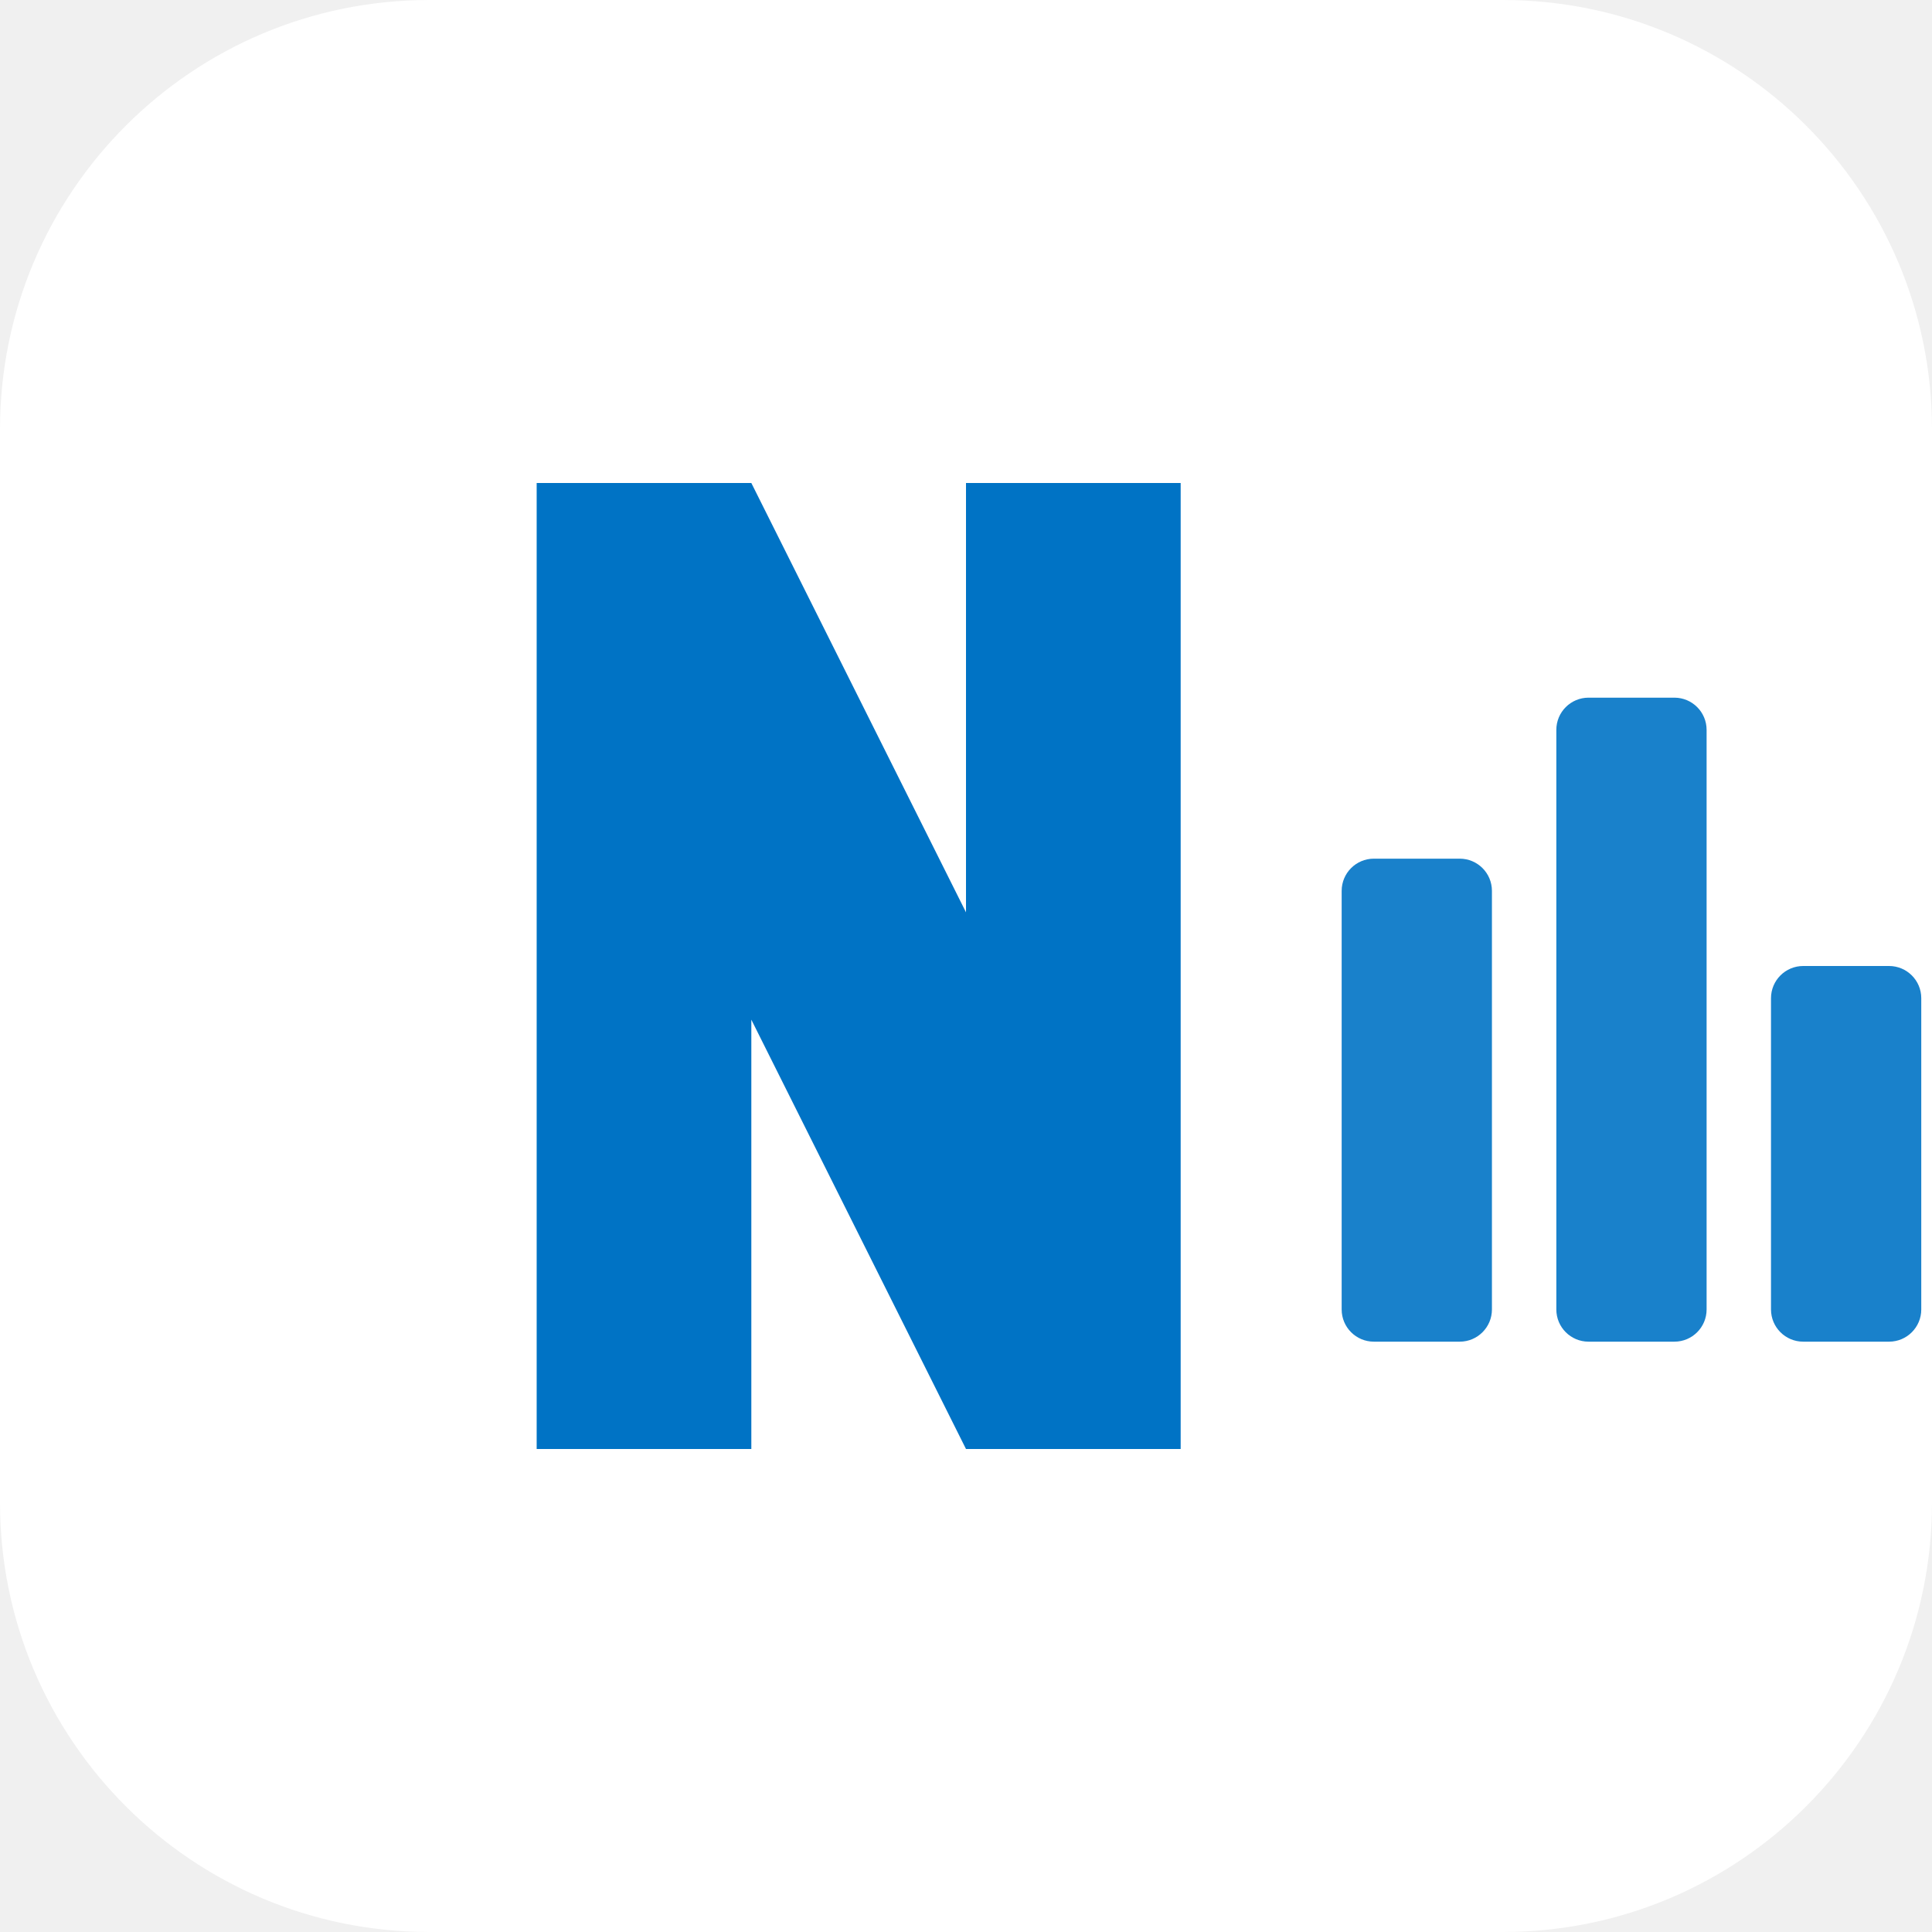
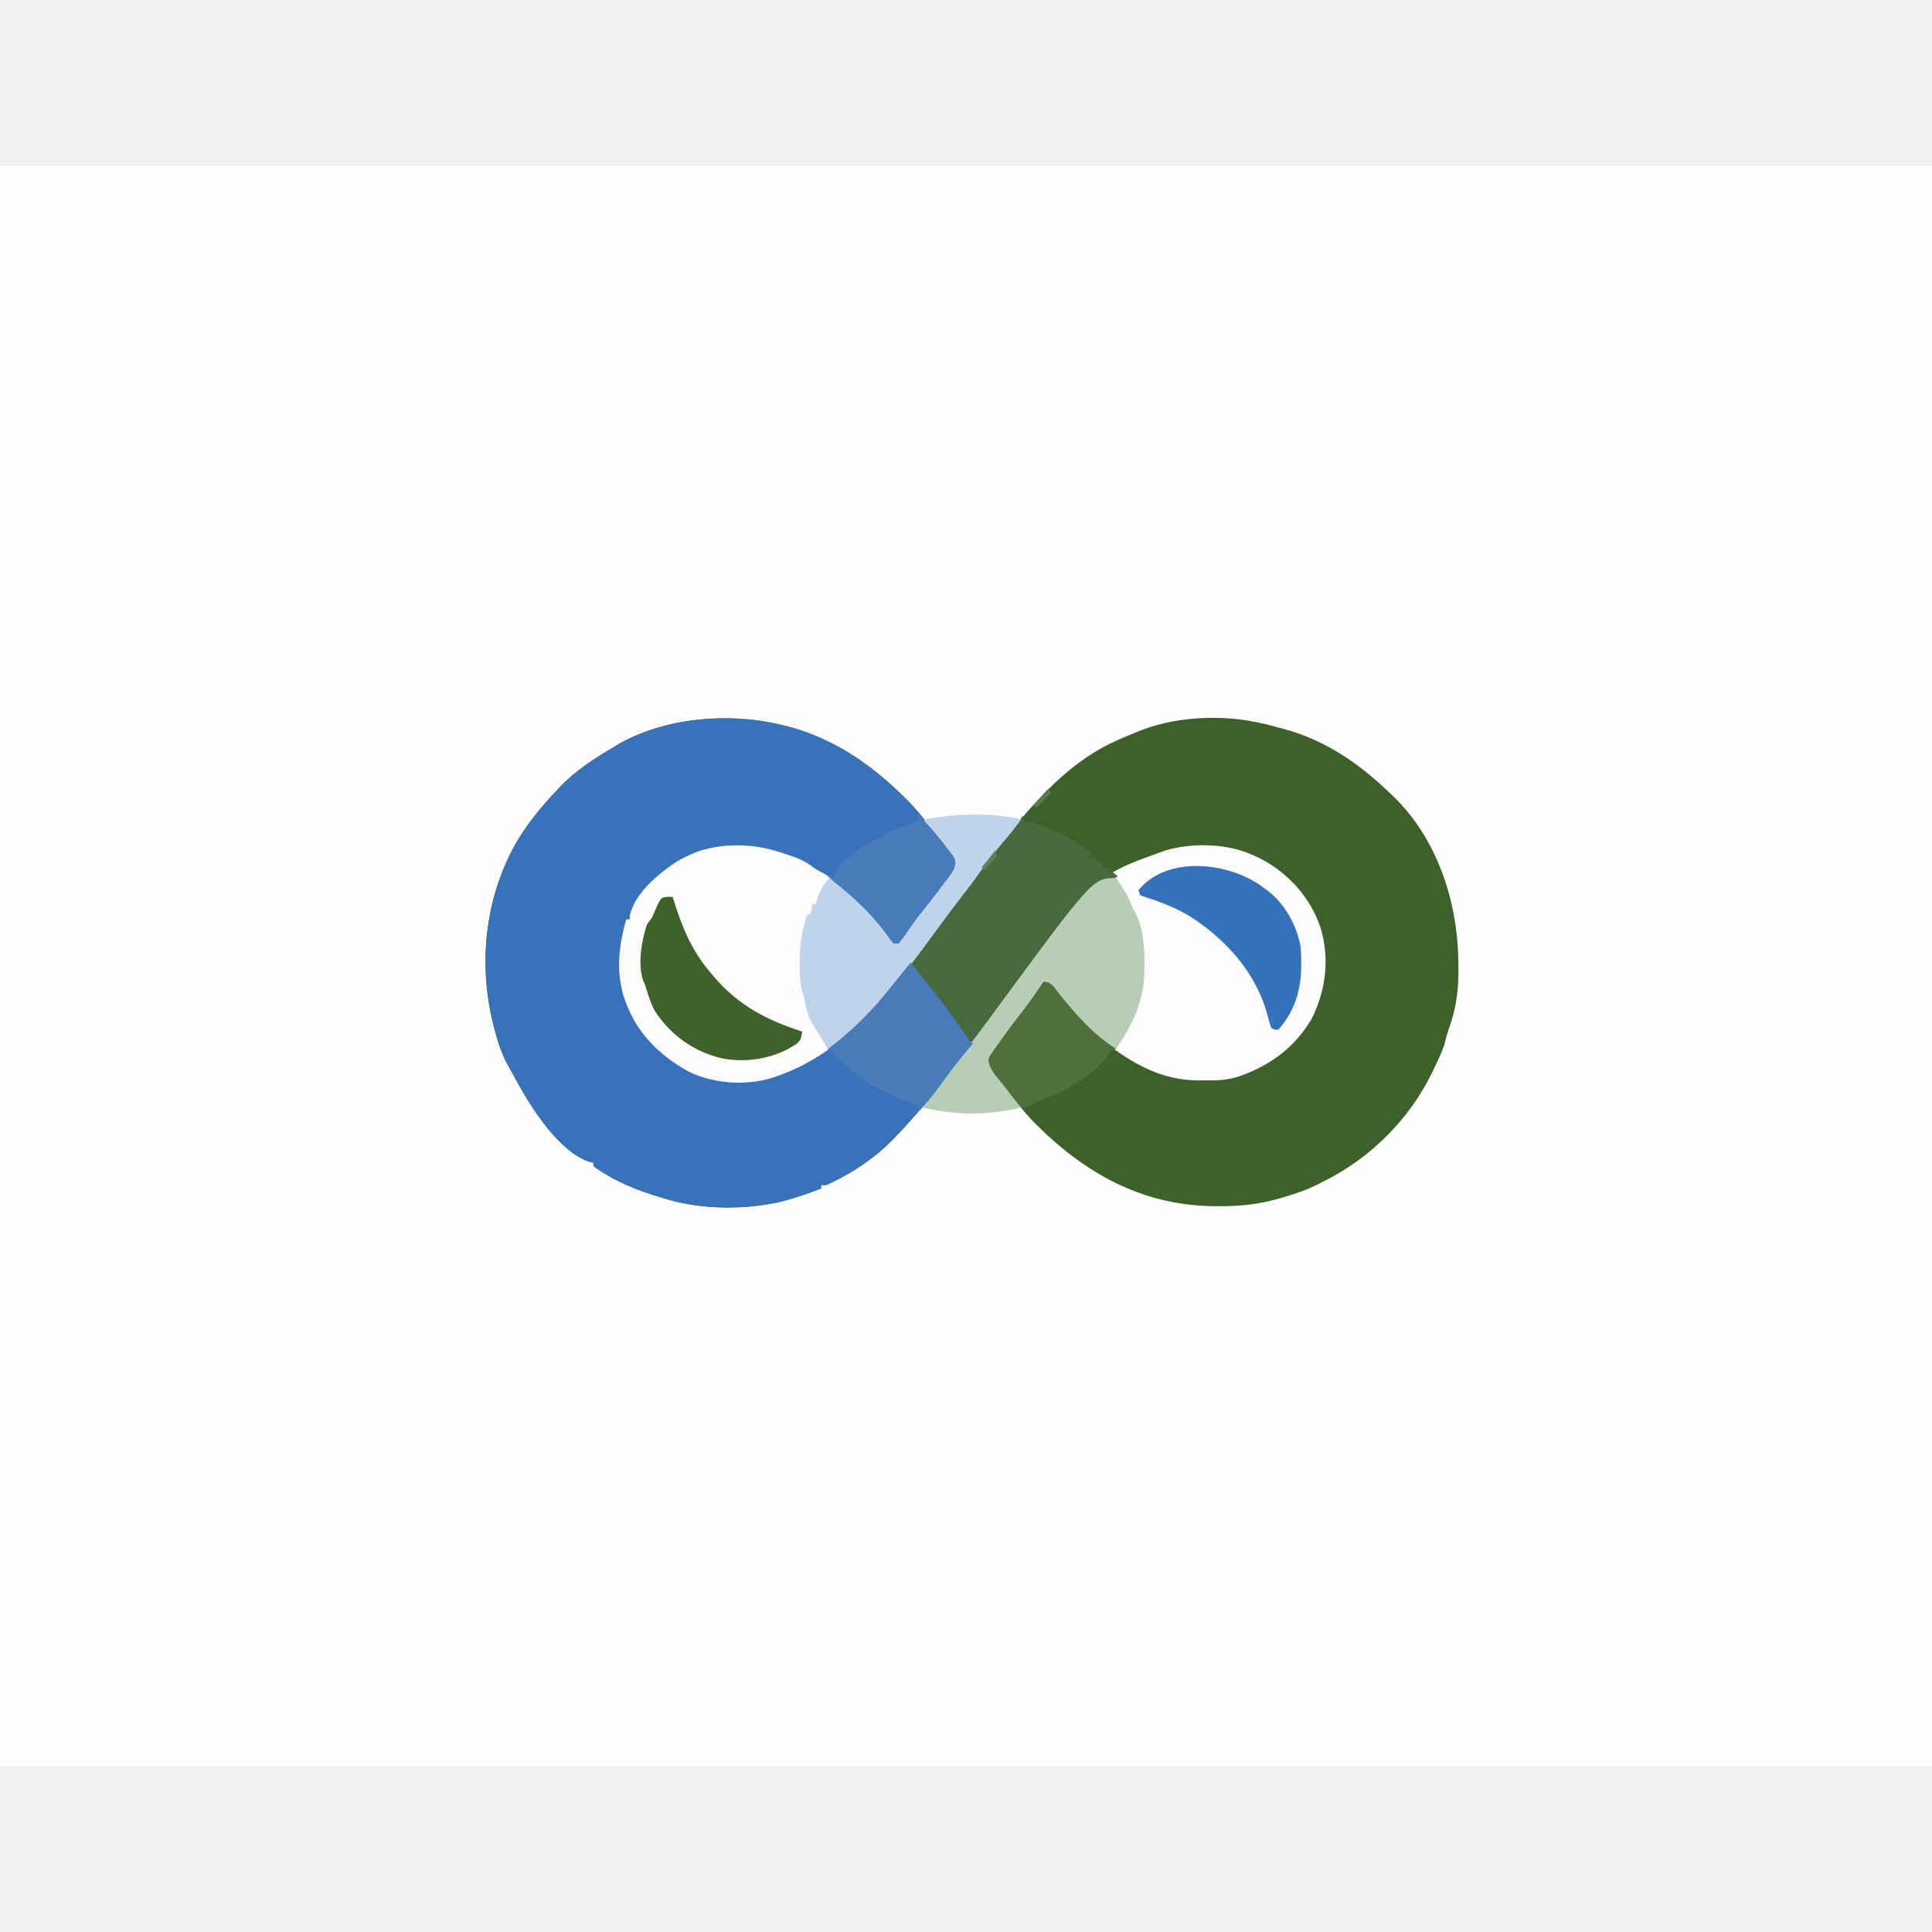
- <svg xmlns="http://www.w3.org/2000/svg" width="180" height="180" viewBox="0 0 180 180" fill="none">
-   <rect x="0" y="0" width="180" height="180" rx="40" ry="40" fill="white" />
-   <path d="M 50 45 L 50 135 L 70 135 L 70 95 L 90 135 L 110 135 L 110 45 L 90 45 L 90 85 L 70 45 Z" fill="#0073C5" />
-   <g transform="translate(125, 55)">
-     <rect x="0" y="25" width="14" height="45" rx="3" fill="#0073C5" opacity="0.9" />
-     <rect x="20" y="10" width="14" height="60" rx="3" fill="#0073C5" opacity="0.9" />
-     <rect x="40" y="35" width="14" height="35" rx="3" fill="#0073C5" opacity="0.9" />
-   </g>
+ <svg xmlns="http://www.w3.org/2000/svg" version="1.1" viewBox="0 0 1120 928" width="180" height="180">
+   <path d="M0 0 C369.6 0 739.2 0 1120 0 C1120 306.24 1120 612.48 1120 928 C750.4 928 380.8 928 0 928 C0 621.76 0 315.52 0 0 Z " fill="#FDFEFD" transform="translate(0,0)" />
+   <path d="M0 0 C1.156 0.266 1.156 0.266 2.335 0.538 C28.654 6.832 50.809 21.395 70 40 C70.75 40.71 71.5 41.421 72.273 42.152 C77.673 47.371 82.324 53.135 87 59 C87.694 59.849 88.387 60.699 89.102 61.574 C91.097 64.028 93.057 66.504 95 69 C96.034 70.323 96.034 70.323 97.09 71.672 C97.741 72.543 98.392 73.415 99.062 74.312 C99.652 75.092 100.241 75.872 100.848 76.676 C102.329 79.663 101.908 80.833 101 84 C99.728 86.153 99.728 86.153 98.121 88.293 C97.534 89.083 96.946 89.873 96.341 90.687 C95.713 91.512 95.085 92.337 94.438 93.188 C93.798 94.042 93.158 94.896 92.499 95.776 C88.744 100.769 84.91 105.686 80.941 110.512 C79.356 112.543 77.87 114.591 76.402 116.707 C75.952 117.354 75.502 118.002 75.038 118.669 C74.153 119.95 73.277 121.238 72.411 122.532 C71.347 124.075 70.18 125.545 69 127 C68.01 127 67.02 127 66 127 C64.047 124.684 64.047 124.684 61.75 121.438 C51.332 107.274 37.732 94.062 22.387 85.387 C20 84 20 84 17.188 82.027 C13.659 79.783 10.22 78.31 6.312 76.875 C5.669 76.624 5.025 76.372 4.361 76.113 C-13.854 69.311 -36.419 69.091 -54.207 77.119 C-58.582 79.268 -62.306 81.837 -66 85 C-66.849 85.703 -67.699 86.405 -68.574 87.129 C-77.304 94.632 -83.312 102.029 -87 113 C-87.66 113 -88.32 113 -89 113 C-89.313 114.708 -89.625 116.417 -89.938 118.125 C-90.112 119.076 -90.286 120.028 -90.465 121.008 C-90.73 122.489 -90.73 122.489 -91 124 C-91.179 124.963 -91.358 125.926 -91.543 126.918 C-94.634 147.764 -88.323 165.632 -76.285 182.387 C-68.656 191.882 -58.348 198.013 -47 202 C-45.741 202.46 -45.741 202.46 -44.457 202.93 C-26.039 209.408 -6.906 206.331 10.391 198.144 C13.648 196.523 16.833 194.79 20 193 C20.973 192.456 21.946 191.912 22.949 191.352 C39.418 181.495 53.204 166.783 64.879 151.719 C67.133 148.829 69.45 145.998 71.775 143.166 C76.674 137.192 81.439 131.179 85.926 124.887 C88.485 121.325 91.114 117.818 93.75 114.312 C94.261 113.633 94.771 112.954 95.297 112.254 C96.343 110.863 97.389 109.472 98.436 108.081 C100.463 105.385 102.486 102.686 104.51 99.988 C105.503 98.662 106.498 97.337 107.492 96.012 C110.038 92.622 112.577 89.227 115.105 85.824 C120.888 78.055 126.771 70.421 133 63 C133.859 61.965 134.719 60.93 135.578 59.895 C152.663 39.403 171.099 19.849 196 9 C196.984 8.563 197.967 8.126 198.98 7.676 C201.966 6.39 204.971 5.181 208 4 C208.886 3.639 209.771 3.278 210.684 2.906 C231.036 -4.715 256.909 -5.723 278 -1 C279.373 -0.708 279.373 -0.708 280.773 -0.41 C283.877 0.308 286.932 1.14 290 2 C290.678 2.18 291.355 2.36 292.054 2.545 C316.591 9.13 335.865 22.585 354 40 C354.562 40.534 355.124 41.067 355.703 41.617 C381.031 66.172 392.783 101.897 393.393 136.461 C393.41 137.891 393.425 139.32 393.438 140.75 C393.447 141.841 393.447 141.841 393.457 142.955 C393.507 155.006 391.915 165.552 387.719 176.923 C386.996 179.01 386.452 181.082 385.945 183.23 C384.621 188.511 382.361 193.115 380 198 C379.545 198.973 379.09 199.946 378.621 200.949 C365.346 228.622 342.479 251.499 315 265 C314.023 265.51 313.046 266.021 312.039 266.547 C305.354 269.881 298.602 272.18 291.438 274.25 C290.587 274.496 289.737 274.743 288.861 274.996 C277.626 278.107 266.839 279.344 255.188 279.25 C253.95 279.242 252.712 279.234 251.437 279.225 C209.361 278.71 175.921 259.612 146.891 230.051 C142.622 225.615 138.783 220.851 135 216 C134.385 215.218 133.77 214.435 133.137 213.629 C131.986 212.157 130.844 210.678 129.711 209.191 C128.505 207.647 127.256 206.136 125.977 204.652 C125.324 203.88 124.672 203.108 124 202.312 C123.402 201.628 122.804 200.944 122.188 200.238 C121 198 121 198 121.004 195.168 C122.283 191.1 124.333 188.332 126.938 185 C127.946 183.669 128.954 182.337 129.961 181.004 C130.726 180.001 130.726 180.001 131.507 178.977 C133.751 176.005 135.909 172.975 138.062 169.938 C138.874 168.798 139.685 167.659 140.496 166.52 C140.901 165.951 141.305 165.382 141.722 164.795 C144.019 161.569 146.322 158.347 148.625 155.125 C149.471 153.94 150.318 152.755 151.164 151.57 C151.77 150.722 152.376 149.874 153 149 C155.832 149.34 156.879 149.872 158.867 151.977 C159.53 152.851 160.192 153.725 160.875 154.625 C172.081 168.808 184.317 181.435 199.73 190.969 C201.548 192.098 203.356 193.247 205.113 194.469 C221.09 205.521 242.69 207.527 261.468 204.618 C265.886 203.598 269.918 201.945 274 200 C275.146 199.457 276.292 198.915 277.473 198.355 C296.044 188.91 306.836 175.062 313.438 155.375 C317.905 138.274 315.364 120.814 307.012 105.395 C299.855 93.318 290.402 84.997 278 78.688 C277.36 78.362 276.72 78.036 276.06 77.7 C266.563 73.094 258.042 71.528 247.5 71.688 C246.437 71.684 245.373 71.681 244.277 71.678 C226.471 71.798 210.239 77.376 196 88 C195.102 88.616 194.203 89.232 193.277 89.867 C177.587 100.749 164.647 114.986 153 130 C151.963 131.319 150.925 132.638 149.887 133.957 C141.951 144.065 134.276 154.346 126.682 164.711 C115.121 180.445 115.121 180.445 109.125 187.812 C105.301 192.519 101.757 197.413 98.188 202.312 C89.215 214.58 79.401 225.927 69 237 C68.297 237.768 67.595 238.537 66.871 239.328 C55.666 251.15 41.822 260.353 27 267 C26.01 267 25.02 267 24 267 C24 267.66 24 268.32 24 269 C17.074 271.594 10.17 274.166 3 276 C1.393 276.422 1.393 276.422 -0.246 276.852 C-21.061 281.411 -45.607 281.212 -66 275 C-66.849 274.753 -67.699 274.507 -68.574 274.252 C-82.699 270.102 -96.019 264.728 -108 256 C-108 255.34 -108 254.68 -108 254 C-108.855 253.851 -108.855 253.851 -109.727 253.699 C-127.802 248.14 -144.31 221.824 -152.797 206.117 C-153.14 205.468 -153.483 204.819 -153.837 204.15 C-154.686 202.581 -155.567 201.03 -156.468 199.49 C-160.331 192.777 -162.775 186.226 -164.75 178.75 C-165.195 177.092 -165.195 177.092 -165.649 175.4 C-175.054 139.441 -171.027 100.25 -152.344 67.824 C-145.71 56.814 -137.905 47.237 -129 38 C-128.408 37.357 -127.817 36.714 -127.207 36.051 C-118.275 26.59 -107.137 19.552 -96 13 C-95.175 12.482 -94.35 11.964 -93.5 11.43 C-66.549 -3.983 -29.838 -7.1 0 0 Z " fill="#3D6128" transform="translate(452,324)" />
+   <path d="M0 0 C1.156 0.266 1.156 0.266 2.335 0.538 C28.654 6.832 50.809 21.395 70 40 C70.75 40.71 71.5 41.421 72.273 42.152 C77.673 47.371 82.324 53.135 87 59 C87.694 59.849 88.387 60.699 89.102 61.574 C91.097 64.028 93.057 66.504 95 69 C96.034 70.323 96.034 70.323 97.09 71.672 C97.741 72.543 98.392 73.415 99.062 74.312 C99.652 75.092 100.241 75.872 100.848 76.676 C102.329 79.663 101.908 80.833 101 84 C99.728 86.153 99.728 86.153 98.121 88.293 C97.534 89.083 96.946 89.873 96.341 90.687 C95.713 91.512 95.085 92.337 94.438 93.188 C93.798 94.042 93.158 94.896 92.499 95.776 C88.744 100.769 84.91 105.686 80.941 110.512 C79.356 112.543 77.87 114.591 76.402 116.707 C75.952 117.354 75.502 118.002 75.038 118.669 C74.153 119.95 73.277 121.238 72.411 122.532 C71.347 124.075 70.18 125.545 69 127 C68.01 127 67.02 127 66 127 C64.047 124.684 64.047 124.684 61.75 121.438 C51.332 107.274 37.732 94.062 22.387 85.387 C20 84 20 84 17.188 82.027 C13.659 79.783 10.22 78.31 6.312 76.875 C5.669 76.624 5.025 76.372 4.361 76.113 C-13.854 69.311 -36.419 69.091 -54.207 77.119 C-58.582 79.268 -62.306 81.837 -66 85 C-66.849 85.703 -67.699 86.405 -68.574 87.129 C-77.304 94.632 -83.312 102.029 -87 113 C-87.66 113 -88.32 113 -89 113 C-89.313 114.708 -89.625 116.417 -89.938 118.125 C-90.112 119.076 -90.286 120.028 -90.465 121.008 C-90.73 122.489 -90.73 122.489 -91 124 C-91.179 124.963 -91.358 125.926 -91.543 126.918 C-94.634 147.764 -88.323 165.632 -76.285 182.387 C-68.656 191.882 -58.348 198.013 -47 202 C-45.741 202.46 -45.741 202.46 -44.457 202.93 C-26.039 209.408 -6.906 206.331 10.391 198.144 C13.648 196.523 16.833 194.79 20 193 C20.973 192.456 21.946 191.912 22.949 191.352 C39.536 181.424 53.349 166.588 65.113 151.43 C67.36 148.537 69.676 145.706 72 142.875 C72.763 141.944 73.526 141.014 74.312 140.055 C74.869 139.377 75.426 138.699 76 138 C76.585 138.732 77.17 139.464 77.773 140.219 C79.109 141.888 80.447 143.555 81.789 145.219 C90.243 155.723 98.371 166.369 106.065 177.44 C106.549 178.134 107.033 178.828 107.531 179.543 C107.96 180.162 108.388 180.781 108.83 181.419 C110.049 183.147 110.049 183.147 112 185 C111.441 185.646 110.881 186.292 110.305 186.957 C104.908 193.299 99.885 199.818 95 206.562 C89.718 213.834 84.194 220.481 78 227 C76.847 228.327 75.701 229.66 74.562 231 C61.1 246.332 45.703 258.612 27 267 C26.01 267 25.02 267 24 267 C24 267.66 24 268.32 24 269 C17.074 271.594 10.17 274.166 3 276 C1.393 276.422 1.393 276.422 -0.246 276.852 C-21.061 281.411 -45.607 281.212 -66 275 C-66.849 274.753 -67.699 274.507 -68.574 274.252 C-82.699 270.102 -96.019 264.728 -108 256 C-108 255.34 -108 254.68 -108 254 C-108.855 253.851 -108.855 253.851 -109.727 253.699 C-127.802 248.14 -144.31 221.824 -152.797 206.117 C-153.14 205.468 -153.483 204.819 -153.837 204.15 C-154.686 202.581 -155.567 201.03 -156.468 199.49 C-160.331 192.777 -162.775 186.226 -164.75 178.75 C-165.195 177.092 -165.195 177.092 -165.649 175.4 C-175.054 139.441 -171.027 100.25 -152.344 67.824 C-145.71 56.814 -137.905 47.237 -129 38 C-128.408 37.357 -127.817 36.714 -127.207 36.051 C-118.275 26.59 -107.137 19.552 -96 13 C-95.175 12.482 -94.35 11.964 -93.5 11.43 C-66.549 -3.983 -29.838 -7.1 0 0 Z " fill="#3772BB" transform="translate(452,324)" />
+   <path d="M0 0 C0.989 0.458 1.977 0.915 2.996 1.387 C19.509 9.746 32.447 23.876 38.438 41.5 C43.961 59.532 41.715 78.157 33.25 94.875 C23.915 110.512 10.864 120.571 -6 127 C-6.735 127.28 -7.47 127.561 -8.227 127.849 C-15.198 130.233 -21.743 130.418 -29.062 130.312 C-30.182 130.316 -31.302 130.319 -32.455 130.322 C-50.483 130.206 -65.549 123.293 -80 113 C-80.554 112.608 -81.109 112.216 -81.68 111.812 C-94.972 102.299 -105.486 90.84 -115.559 78.016 C-118.19 74.734 -118.19 74.734 -122 73 C-122.278 73.583 -122.555 74.166 -122.841 74.767 C-123.945 76.894 -125.153 78.771 -126.539 80.723 C-127.033 81.42 -127.527 82.118 -128.036 82.837 C-128.56 83.571 -129.085 84.306 -129.625 85.062 C-130.166 85.824 -130.706 86.586 -131.263 87.37 C-134.211 91.516 -137.185 95.643 -140.188 99.75 C-141.104 101.015 -141.104 101.015 -142.039 102.305 C-143.094 103.755 -144.152 105.204 -145.226 106.642 C-146.519 108.376 -147.791 110.124 -149.062 111.875 C-149.837 112.924 -150.612 113.974 -151.41 115.055 C-153.211 117.821 -153.211 117.821 -152.973 120.586 C-151.819 123.45 -150.37 125.393 -148.375 127.75 C-147.658 128.614 -146.942 129.477 -146.203 130.367 C-145.476 131.236 -144.749 132.105 -144 133 C-142.7 134.618 -141.407 136.243 -140.125 137.875 C-139.294 138.923 -139.294 138.923 -138.445 139.992 C-137.052 141.928 -135.998 143.839 -135 146 C-153.67 150.674 -173.33 150.674 -192 146 C-189.245 141 -185.711 136.656 -182.188 132.188 C-178.193 127.101 -174.227 122.001 -170.361 116.816 C-168.438 114.249 -166.468 111.72 -164.5 109.188 C-160.294 103.747 -156.197 98.23 -152.125 92.688 C-92.779 11.922 -92.779 11.922 -55 -1.688 C-53.298 -2.312 -53.298 -2.312 -51.562 -2.949 C-35.48 -7.693 -15.157 -7.118 0 0 Z " fill="#FBFCFB" transform="translate(727,400)" />
+   <path d="M0 0 C-3.553 4.897 -7.298 9.546 -11.25 14.125 C-15.565 19.149 -19.5 24.341 -23.298 29.764 C-26.124 33.796 -29.044 37.734 -32.062 41.625 C-32.481 42.164 -32.899 42.704 -33.329 43.259 C-33.743 43.792 -34.156 44.326 -34.582 44.875 C-39.609 51.372 -44.512 57.959 -49.359 64.59 C-60.675 80.058 -60.675 80.058 -66.613 87.148 C-68.487 89.388 -70.334 91.642 -72.168 93.914 C-91.82 118.188 -111.799 138.695 -142 149 C-142.98 149.339 -143.959 149.678 -144.969 150.027 C-160.102 154.538 -178.623 153.148 -192.789 146.223 C-211.173 136.056 -224.791 121.848 -230.835 101.273 C-234.853 86.229 -233.085 72.733 -229 58 C-228.34 58 -227.68 58 -227 58 C-226.959 57.196 -226.917 56.391 -226.875 55.562 C-223.672 42.523 -210.664 31.793 -199.961 24.637 C-197.693 23.265 -195.405 22.116 -193 21 C-192.002 20.532 -191.005 20.064 -189.977 19.582 C-174.702 13.455 -155.54 13.778 -140 19 C-138.8 19.375 -137.6 19.75 -136.363 20.137 C-130.568 22.056 -125.376 23.919 -120.609 27.777 C-118.807 29.147 -116.966 30.059 -114.938 31.062 C-99.985 39.235 -82.875 55.531 -74 70 C-74 70.66 -74 71.32 -74 72 C-73.01 72 -72.02 72 -71 72 C-70.738 71.263 -70.477 70.525 -70.207 69.766 C-68.98 66.954 -67.654 65.091 -65.688 62.75 C-60.709 56.686 -55.955 50.462 -51.215 44.211 C-49.22 41.583 -47.198 38.984 -45.129 36.414 C-44.489 35.605 -44.489 35.605 -43.836 34.779 C-42.704 33.35 -41.56 31.933 -40.414 30.516 C-38.808 28.132 -38.808 28.132 -38.98 25.602 C-40.368 22.06 -42.434 19.155 -44.688 16.125 C-45.137 15.507 -45.587 14.888 -46.05 14.251 C-48.457 10.972 -50.937 7.806 -53.625 4.75 C-56 2 -56 2 -56 0 C-38.359 -3.2 -17.526 -4.141 0 0 Z " fill="#FBFCFB" transform="translate(592,379)" />
+   <path d="M0 0 C0.495 0.99 0.495 0.99 1 2 C0.67 2.66 0.34 3.32 0 4 C0.99 3.67 1.98 3.34 3 3 C5.485 3.691 7.789 4.453 10.188 5.375 C10.887 5.64 11.587 5.906 12.308 6.179 C21.403 9.77 31.605 14.52 39 21 C39 21.66 39 22.32 39 23 C39.598 23.289 40.196 23.578 40.812 23.875 C43 25 43 25 46 27 C46 27.66 46 28.32 46 29 C46.557 29.247 47.114 29.495 47.688 29.75 C50.399 31.215 52.616 33.055 55 35 C54.357 35.438 53.714 35.877 53.051 36.328 C37.087 47.532 23.916 61.639 12 77 C10.963 78.319 9.925 79.638 8.887 80.957 C2.177 89.504 -4.372 98.152 -10.788 106.921 C-16.737 115.041 -22.855 123.028 -29 131 C-32.351 129.883 -32.736 129.339 -34.637 126.535 C-35.127 125.823 -35.618 125.11 -36.124 124.376 C-36.64 123.613 -37.156 122.849 -37.688 122.062 C-41.613 116.375 -45.597 110.83 -49.984 105.484 C-52.962 101.814 -55.816 98.051 -58.676 94.288 C-60.368 92.073 -62.027 89.973 -64 88 C-63.802 82.821 -61.902 80.073 -58.688 76.125 C-57.771 74.979 -56.856 73.832 -55.941 72.684 C-55.218 71.784 -55.218 71.784 -54.481 70.867 C-51.962 67.691 -49.547 64.438 -47.125 61.188 C-46.107 59.827 -45.089 58.466 -44.07 57.105 C-43.563 56.427 -43.055 55.748 -42.532 55.048 C-39.528 51.033 -36.518 47.022 -33.507 43.012 C-30.962 39.621 -28.423 36.227 -25.895 32.824 C-20.773 25.944 -15.593 19.153 -10.113 12.551 C-6.685 8.413 -3.347 4.204 0 0 Z " fill="#47693B" transform="translate(593,377)" />
+   <path d="M0 0 C1.656 2.23 1.656 2.23 3.5 5.188 C4.108 6.15 4.717 7.113 5.344 8.105 C6.831 10.704 7.933 13.211 9 16 C9.634 17.194 10.28 18.382 10.938 19.562 C15.725 29.165 16.53 39.234 16.438 49.812 C16.428 51.045 16.419 52.278 16.41 53.547 C16.065 71.704 9.981 84.184 0 99 C-14.885 90.985 -27.875 76.25 -37.633 62.574 C-39.016 60.712 -39.016 60.712 -42 60 C-42.278 60.583 -42.555 61.166 -42.841 61.767 C-43.945 63.894 -45.153 65.771 -46.539 67.723 C-47.033 68.42 -47.527 69.118 -48.036 69.837 C-48.56 70.571 -49.085 71.306 -49.625 72.062 C-50.166 72.824 -50.706 73.586 -51.263 74.37 C-54.211 78.516 -57.185 82.643 -60.188 86.75 C-61.104 88.015 -61.104 88.015 -62.039 89.305 C-63.094 90.755 -64.152 92.204 -65.226 93.642 C-66.519 95.376 -67.791 97.124 -69.062 98.875 C-69.837 99.924 -70.612 100.974 -71.41 102.055 C-73.211 104.821 -73.211 104.821 -72.973 107.586 C-71.819 110.45 -70.37 112.393 -68.375 114.75 C-67.658 115.614 -66.942 116.477 -66.203 117.367 C-65.476 118.236 -64.749 119.105 -64 120 C-62.7 121.618 -61.407 123.243 -60.125 124.875 C-59.294 125.923 -59.294 125.923 -58.445 126.992 C-57.052 128.928 -55.998 130.839 -55 133 C-73.67 137.674 -93.33 137.674 -112 133 C-109.245 128 -105.711 123.656 -102.188 119.188 C-98.193 114.101 -94.227 109.001 -90.361 103.816 C-88.438 101.249 -86.468 98.72 -84.5 96.188 C-80.294 90.747 -76.197 85.23 -72.125 79.688 C-13.572 0 -13.572 0 0 0 Z " fill="#B8CDB6" transform="translate(647,413)" />
+   <path d="M0 0 C-3.553 4.897 -7.298 9.546 -11.25 14.125 C-15.565 19.149 -19.5 24.341 -23.298 29.764 C-26.124 33.796 -29.044 37.734 -32.062 41.625 C-32.481 42.164 -32.899 42.704 -33.329 43.259 C-33.743 43.792 -34.156 44.326 -34.582 44.875 C-39.609 51.372 -44.512 57.959 -49.359 64.59 C-60.675 80.058 -60.675 80.058 -66.613 87.148 C-68.487 89.388 -70.334 91.642 -72.168 93.914 C-83.578 108.007 -95.318 122.168 -110 133 C-110.66 133 -111.32 133 -112 133 C-113.332 131.094 -113.332 131.094 -114.812 128.5 C-116.664 125.275 -118.564 122.176 -120.688 119.125 C-123.822 114.162 -124.774 108.669 -126 103 C-126.349 101.793 -126.699 100.587 -127.059 99.344 C-128.373 94.098 -128.382 88.884 -128.375 83.5 C-128.376 82.45 -128.378 81.4 -128.379 80.318 C-128.259 71.419 -126.776 63.426 -124 55 C-123.34 55 -122.68 55 -122 55 C-121.505 52.03 -121.505 52.03 -121 49 C-120.34 49 -119.68 49 -119 49 C-118.841 48.42 -118.683 47.84 -118.52 47.242 C-116.871 41.724 -114.964 38.178 -111 34 C-106.04 37.085 -101.913 40.668 -97.688 44.688 C-97.028 45.31 -96.369 45.933 -95.689 46.575 C-93.787 48.377 -91.892 50.187 -90 52 C-89.099 52.859 -88.198 53.717 -87.27 54.602 C-82.403 59.343 -77.745 64.305 -74 70 C-74 70.66 -74 71.32 -74 72 C-73.01 72 -72.02 72 -71 72 C-70.738 71.263 -70.477 70.525 -70.207 69.766 C-68.98 66.954 -67.654 65.091 -65.688 62.75 C-60.709 56.686 -55.955 50.462 -51.215 44.211 C-49.22 41.583 -47.198 38.984 -45.129 36.414 C-44.489 35.605 -44.489 35.605 -43.836 34.779 C-42.704 33.35 -41.56 31.933 -40.414 30.516 C-38.808 28.132 -38.808 28.132 -38.98 25.602 C-40.368 22.06 -42.434 19.155 -44.688 16.125 C-45.362 15.197 -45.362 15.197 -46.05 14.251 C-48.457 10.972 -50.937 7.806 -53.625 4.75 C-56 2 -56 2 -56 0 C-38.359 -3.2 -17.526 -4.141 0 0 Z " fill="#BFD3EA" transform="translate(592,379)" />
+   <path d="M0 0 C0.764 0.571 1.529 1.142 2.316 1.73 C2.947 2.167 3.577 2.604 4.227 3.055 C14.146 10.579 21.265 23.581 23.316 35.73 C23.6 38.986 23.651 42.213 23.629 45.48 C23.623 46.361 23.618 47.241 23.612 48.148 C23.362 61.616 19.45 73.543 10.316 83.73 C8.461 83.715 8.461 83.715 6.316 82.73 C5.35 80.108 4.644 77.683 4.004 74.98 C-2.544 50.381 -20.497 30.786 -41.684 17.418 C-49.338 13.055 -57.577 9.617 -65.996 7.043 C-67.821 6.393 -67.821 6.393 -69.684 5.73 C-70.014 4.74 -70.344 3.75 -70.684 2.73 C-54.1 -17.407 -19.243 -13.45 0 0 Z " fill="#3672BC" transform="translate(730.6836,417.2695)" />
+   <path d="M0 0 C0.781 0.043 1.562 0.085 2.367 0.129 C2.537 0.692 2.708 1.255 2.883 1.834 C7.76 17.747 13.423 31.341 24.367 44.129 C25.044 44.938 25.721 45.748 26.418 46.582 C40.693 63.114 57.049 71.597 77.367 78.129 C76.648 82.863 76.648 82.863 74.117 85.254 C61.805 93.648 45.927 96.463 31.239 93.733 C14.593 89.897 0.756 80.08 -8.391 65.559 C-10.302 61.82 -11.563 57.938 -12.773 53.926 C-13.56 51.154 -13.56 51.154 -14.723 48.734 C-18.072 39.145 -15.725 25.547 -12.633 16.129 C-11.117 13.953 -11.117 13.953 -9.633 12.129 C-9.158 10.995 -8.684 9.86 -8.195 8.691 C-4.479 0.219 -4.479 0.219 0 0 Z " fill="#3E622A" transform="translate(387.6328,423.8711)" />
+   <path d="M0 0 C0.878 1.098 0.878 1.098 1.773 2.219 C3.109 3.888 4.447 5.555 5.789 7.219 C14.243 17.723 22.371 28.369 30.065 39.44 C30.549 40.134 31.033 40.828 31.531 41.543 C31.96 42.162 32.388 42.781 32.83 43.419 C34.049 45.147 34.049 45.147 36 47 C35.441 47.646 34.881 48.292 34.305 48.957 C28.215 56.113 22.575 63.52 17.087 71.148 C13.317 76.352 9.317 81.238 5 86 C4.67 85.01 4.34 84.02 4 83 C2.022 82.271 0.013 81.625 -2 81 C-5.709 79.424 -9.353 77.714 -13 76 C-14.261 75.428 -14.261 75.428 -15.547 74.844 C-28.067 68.943 -38.338 59.772 -48 50 C-47.49 49.622 -46.979 49.245 -46.453 48.855 C-32.989 38.662 -21.459 26.839 -11.027 13.57 C-7.417 8.994 -3.699 4.504 0 0 Z " fill="#487BB7" transform="translate(528,462)" />
+   <path d="M0 0 C2.832 0.34 3.879 0.872 5.867 2.977 C6.53 3.851 7.192 4.725 7.875 5.625 C17.598 17.932 28.539 30.717 42 39 C40.515 39.495 40.515 39.495 39 40 C38.316 41.325 37.652 42.66 37 44 C27.428 54.577 13.853 63.017 0.594 68.008 C-1.899 68.961 -4.202 70.072 -6.562 71.312 C-10 73 -10 73 -13 73 C-14.691 71.27 -14.691 71.27 -16.562 68.812 C-17.256 67.908 -17.95 67.003 -18.664 66.07 C-19.435 65.057 -20.206 64.044 -21 63 C-21.901 61.87 -22.805 60.743 -23.711 59.617 C-24.62 58.474 -25.529 57.331 -26.438 56.188 C-26.875 55.649 -27.312 55.111 -27.762 54.556 C-30.25 51.38 -31.648 49.028 -32 45 C-31.079 42.895 -31.079 42.895 -29.605 40.812 C-28.798 39.651 -28.798 39.651 -27.974 38.465 C-27.089 37.245 -27.089 37.245 -26.188 36 C-25.294 34.731 -25.294 34.731 -24.382 33.437 C-20.194 27.535 -15.835 21.781 -11.367 16.09 C-7.369 10.871 -3.687 5.441 0 0 Z " fill="#4F703A" transform="translate(605,473)" />
+   <path d="M0 0 C7.051 6.888 13.292 14.545 19.188 22.438 C19.759 23.199 20.33 23.961 20.918 24.746 C22.325 27.677 21.88 28.907 21 32 C19.728 34.153 19.728 34.153 18.121 36.293 C17.534 37.083 16.946 37.873 16.341 38.687 C15.713 39.512 15.085 40.337 14.438 41.188 C13.798 42.042 13.158 42.896 12.499 43.776 C8.744 48.769 4.91 53.686 0.941 58.512 C-0.644 60.543 -2.13 62.591 -3.598 64.707 C-4.048 65.354 -4.498 66.002 -4.962 66.669 C-5.847 67.95 -6.723 69.238 -7.589 70.532 C-8.653 72.075 -9.82 73.545 -11 75 C-11.99 75 -12.98 75 -14 75 C-15.953 72.684 -15.953 72.684 -18.25 69.438 C-26.566 58.131 -36.789 48.365 -47.828 39.734 C-49.691 38.247 -51.36 36.725 -53 35 C-51.68 35.33 -50.36 35.66 -49 36 C-48.769 35.438 -48.539 34.876 -48.301 34.297 C-41.594 22.454 -26.261 15.547 -14.625 9.625 C-13.971 9.291 -13.317 8.957 -12.644 8.613 C-8.501 6.563 -4.479 5.146 0 4 C0 2.68 0 1.36 0 0 Z " fill="#487BB9" transform="translate(532,376)" />
+   <path d="M0 0 C0.33 0.99 0.66 1.98 1 3 C-1.64 5.64 -4.28 8.28 -7 11 C-7.66 10.67 -8.32 10.34 -9 10 C-7.876 8.708 -6.751 7.416 -5.625 6.125 C-4.999 5.406 -4.372 4.686 -3.727 3.945 C-2.526 2.592 -1.279 1.279 0 0 Z " fill="#5B7A52" transform="translate(608,361)" />
+   <path d="M0 0 C0.33 0.99 0.66 1.98 1 3 C-0.434 5.043 -0.434 5.043 -2.438 7.188 C-3.096 7.903 -3.755 8.618 -4.434 9.355 C-4.951 9.898 -5.467 10.441 -6 11 C-6.66 10.67 -7.32 10.34 -8 10 C-5.36 6.7 -2.72 3.4 0 0 Z " fill="#5E7F58" transform="translate(577,397)" />
</svg>
